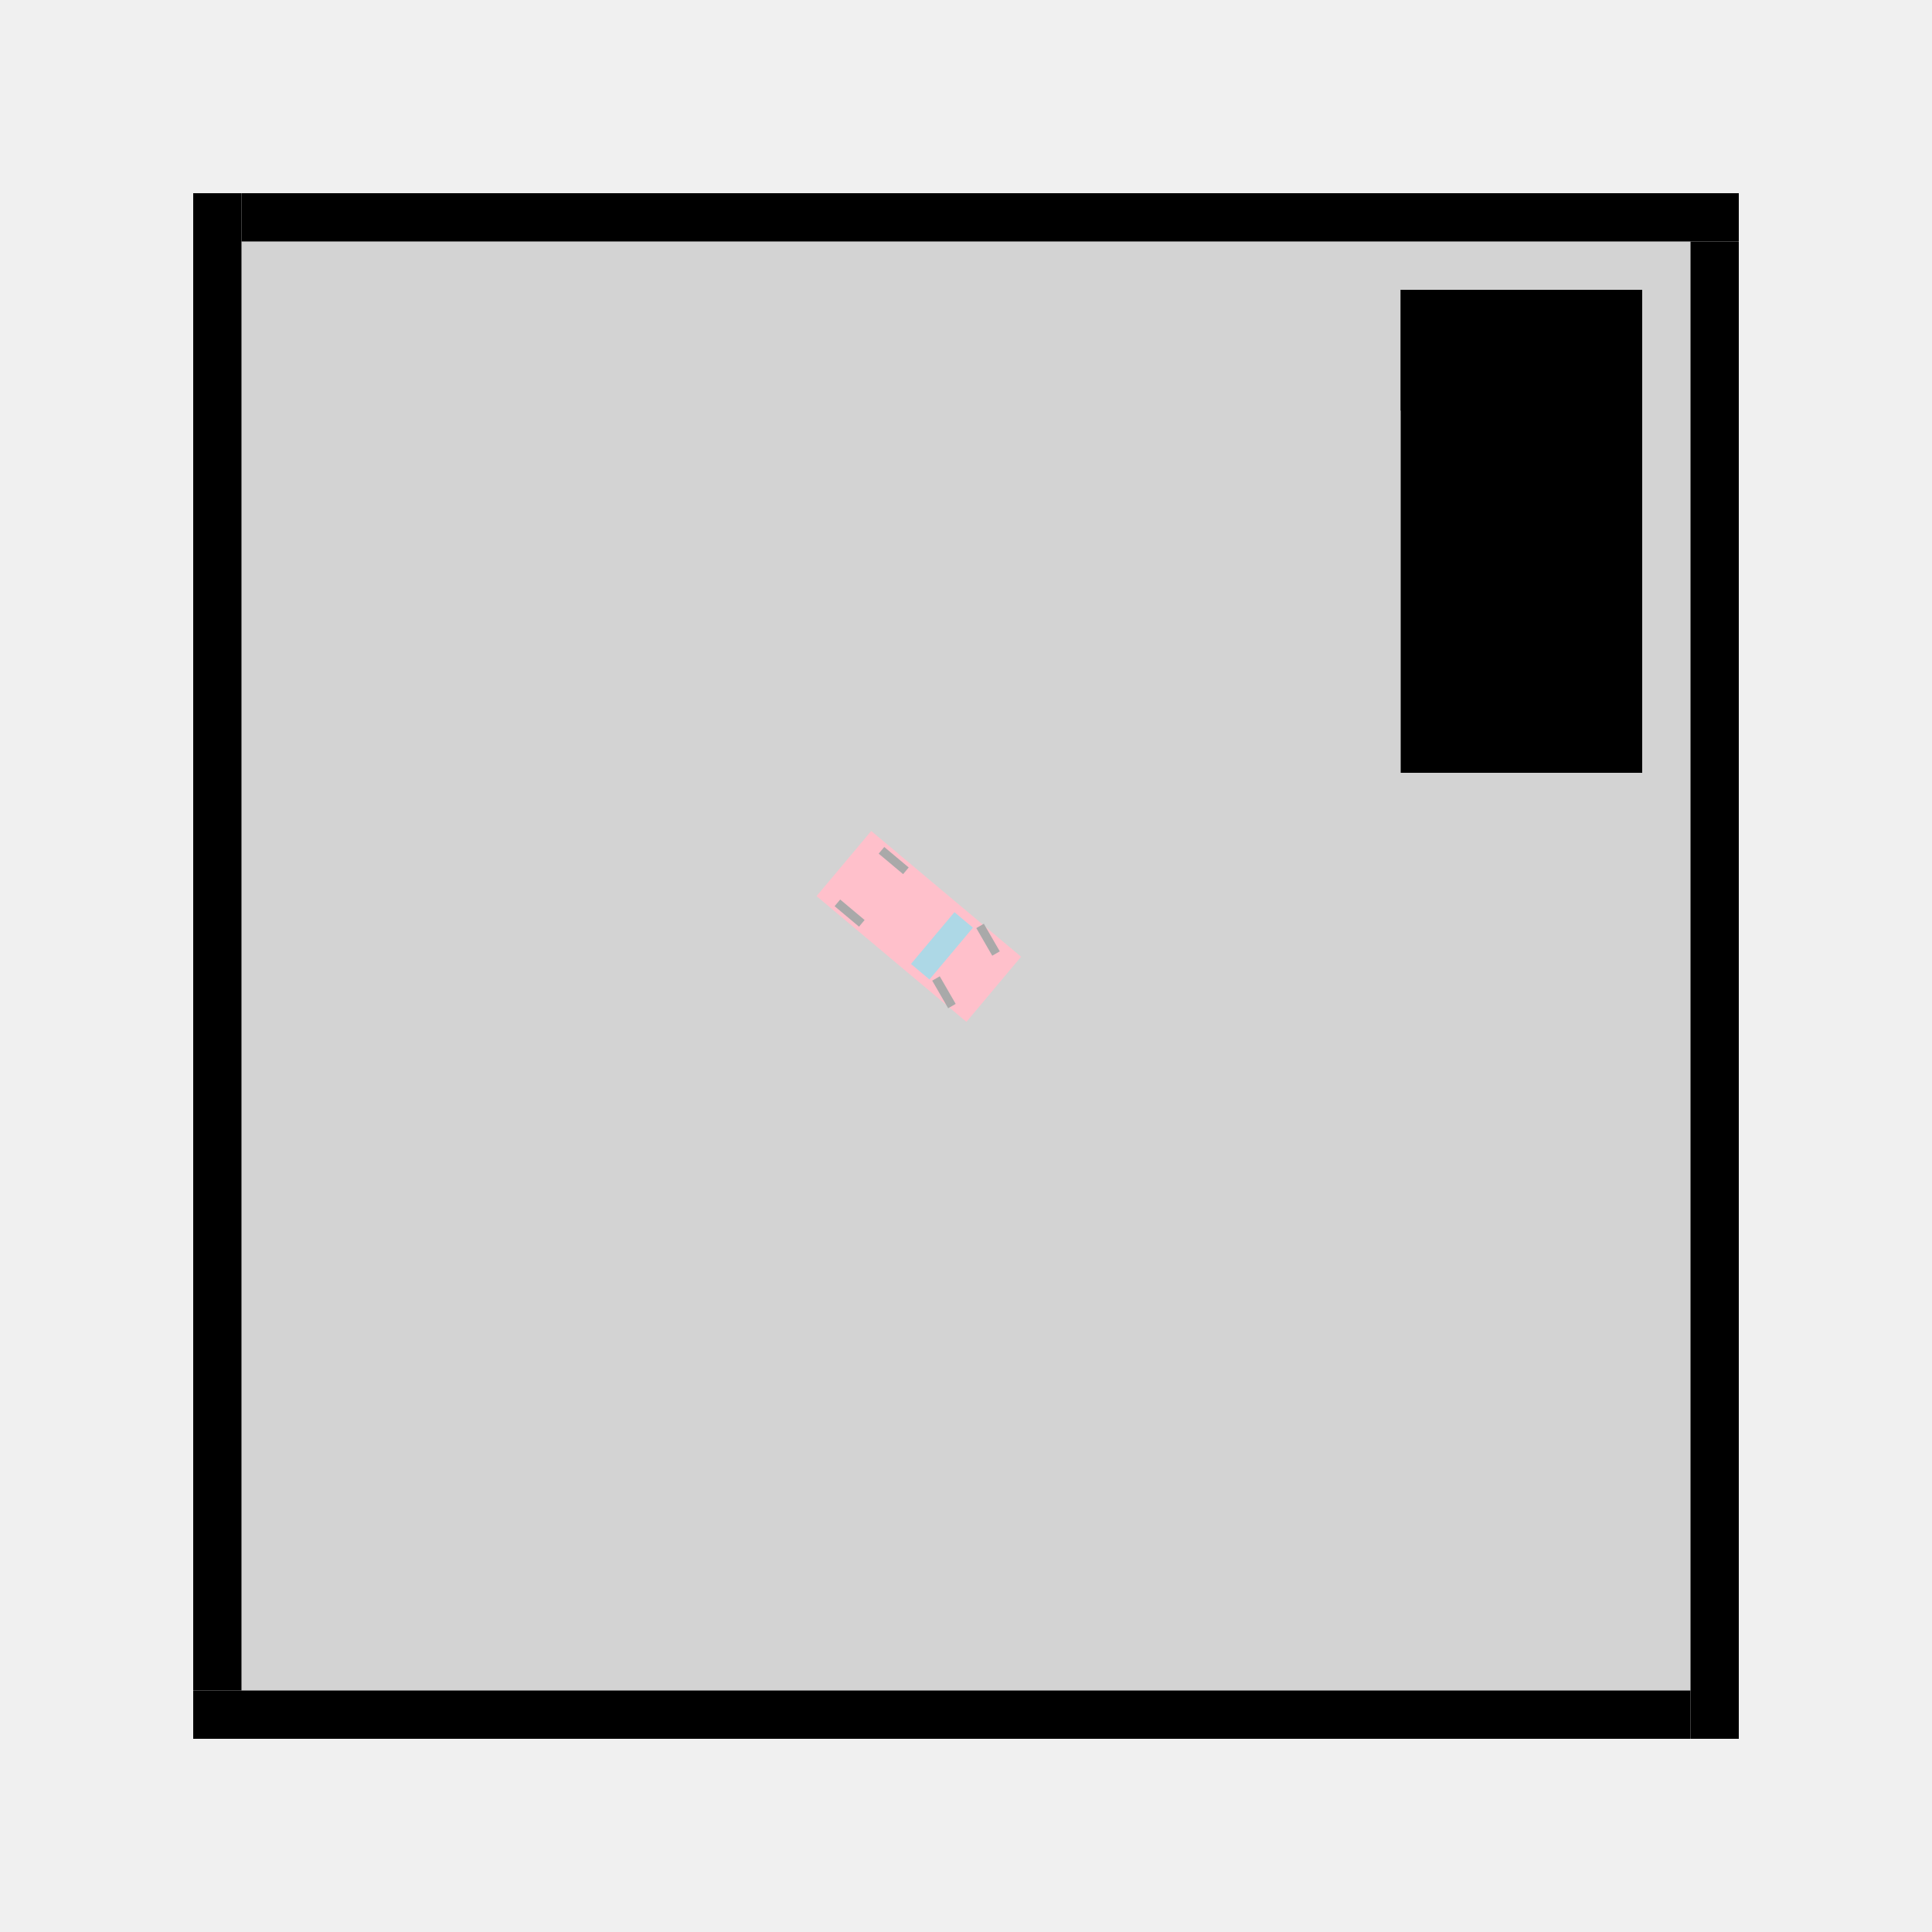
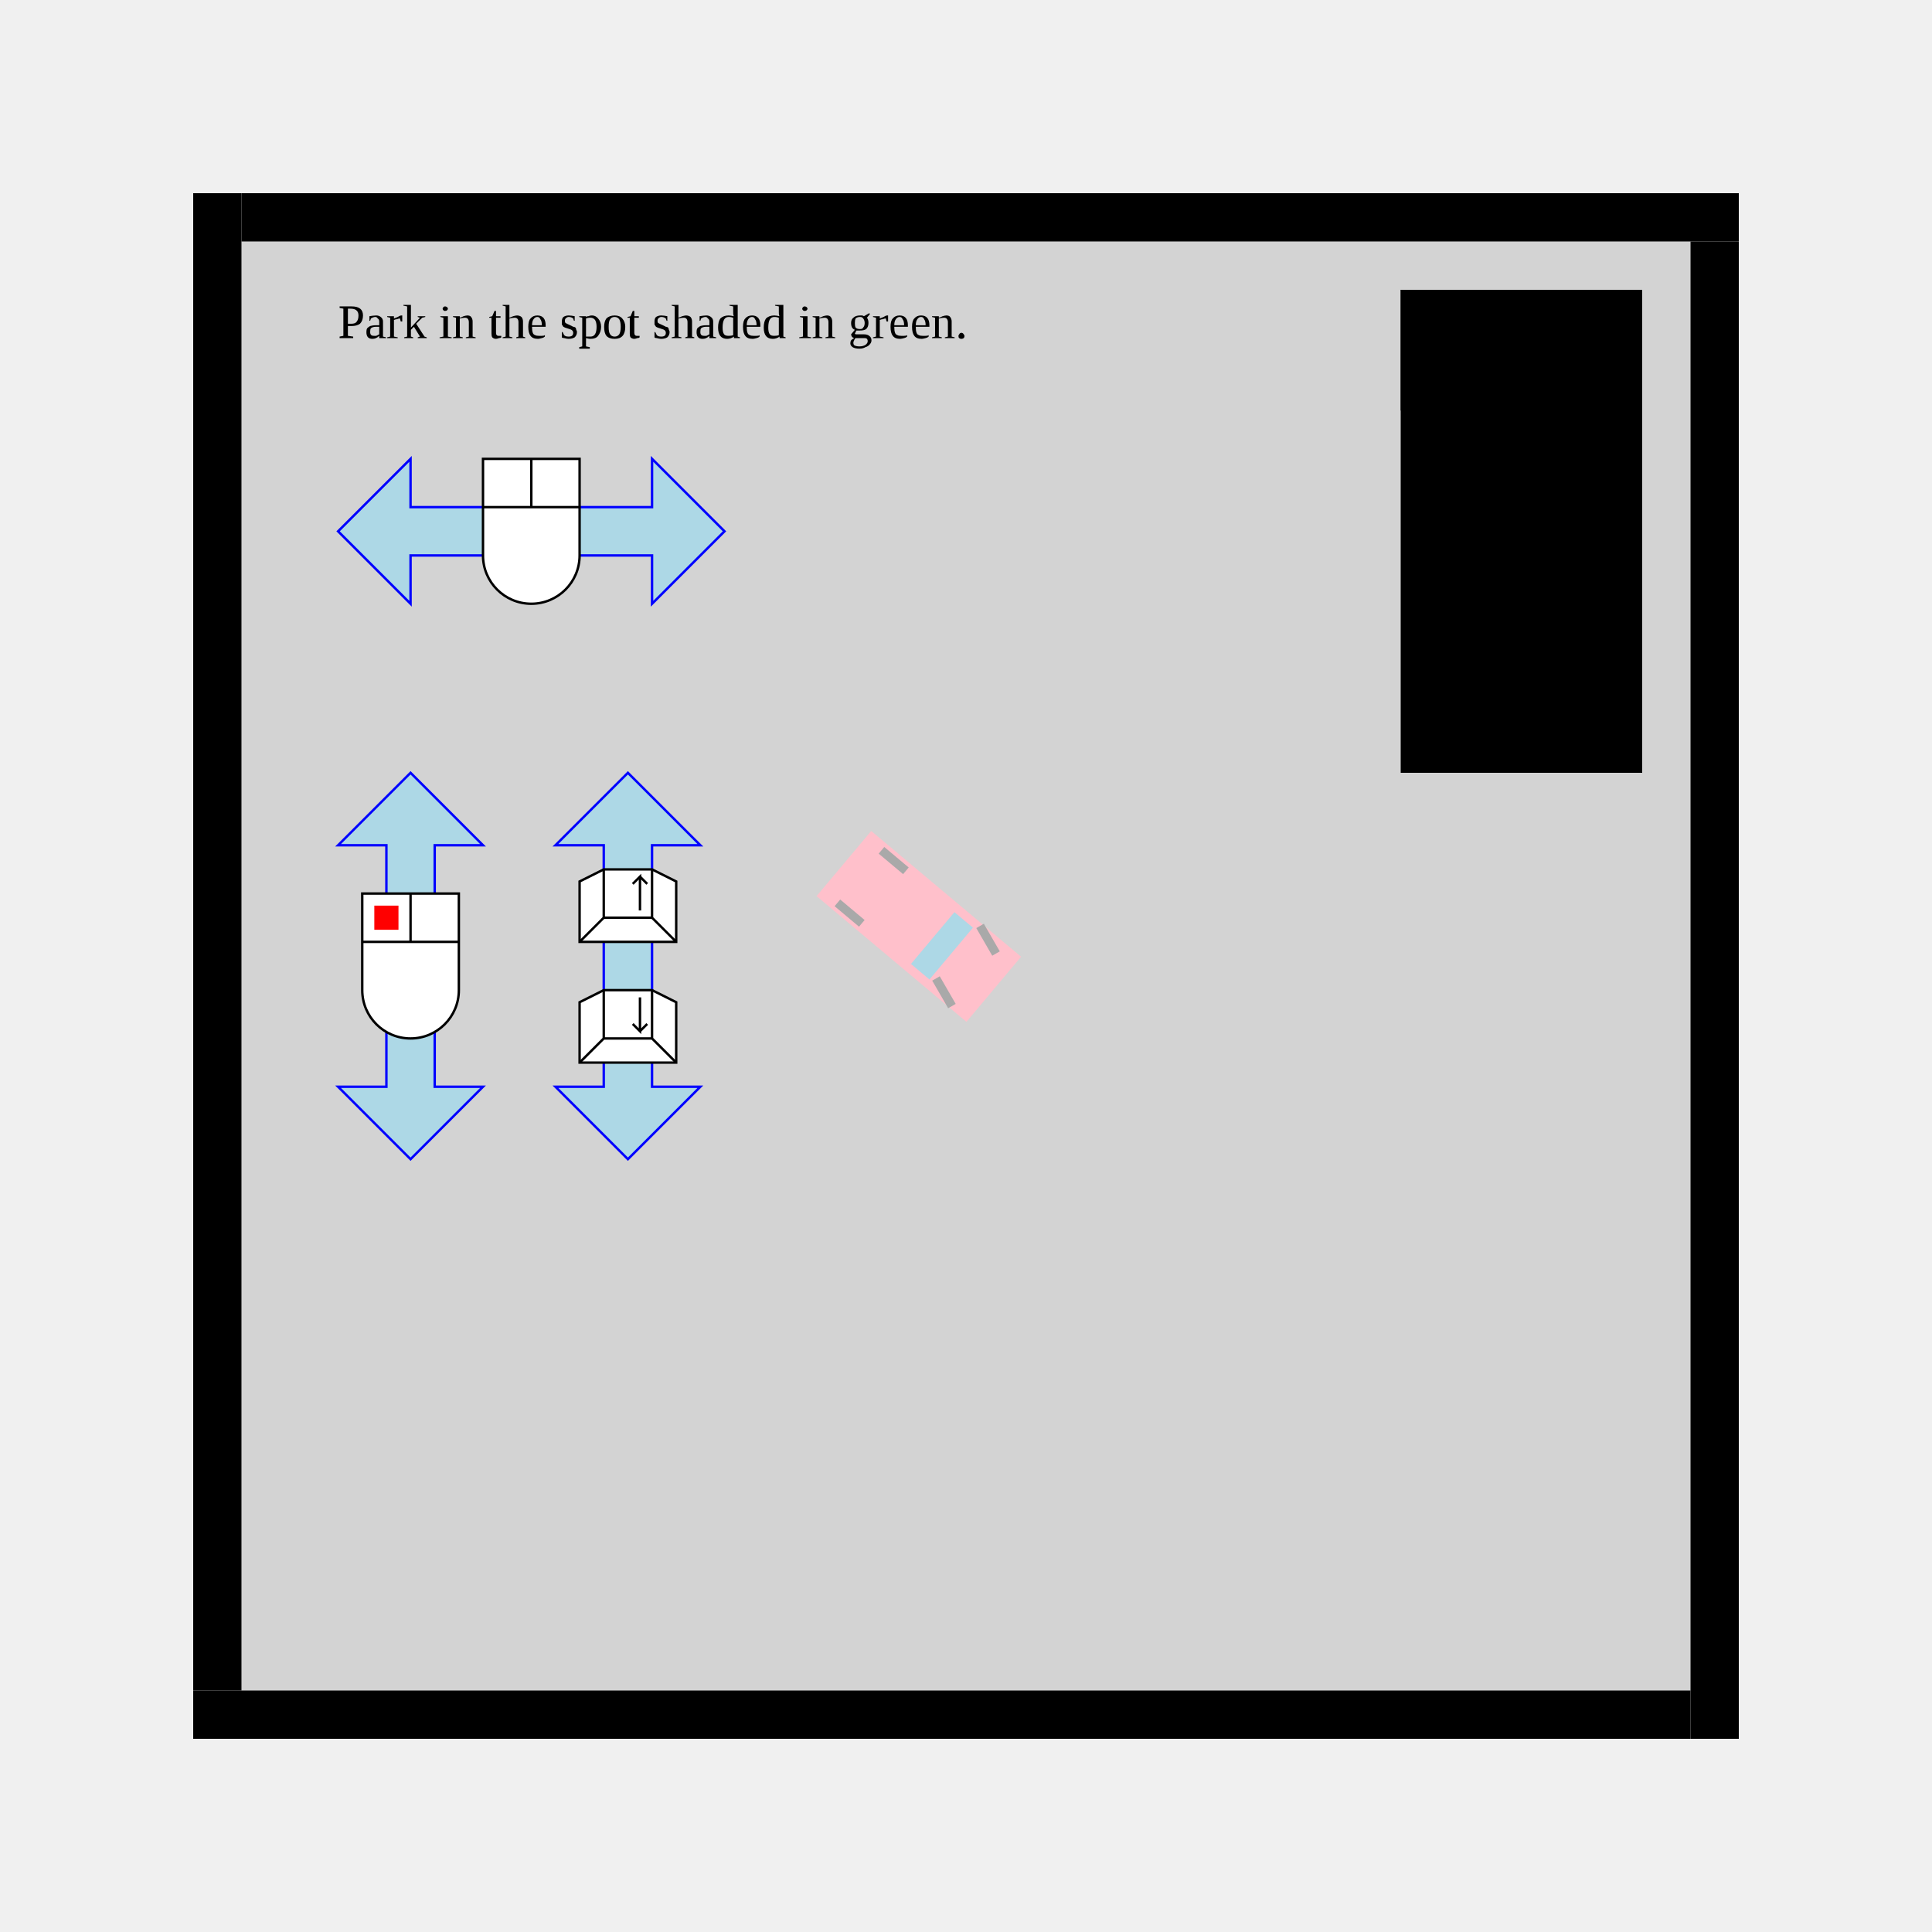
<svg xmlns="http://www.w3.org/2000/svg" xmlns:html="http://www.w3.org/1999/xhtml" xmlns:xlink="http://www.w3.org/1999/xlink" viewBox="0 0 40 40">
  <html:link rel="stylesheet" href="car.css" type="text/css" />
  <defs>
    <rect id="wheel" x="-0.33" y="-0.09" width="0.66" height="0.18" fill="darkgrey" />
    <g id="frontwheel" transform="rotate(20)">
      <use xlink:href="#wheel" />
    </g>
    <pattern id="diagonalHatch" width="0.5" height="0.5" patternTransform="rotate(45 0 0)" patternUnits="userSpaceOnUse">
      <rect x="0" y="0" width="0.5" height="0.5" />
      <line x1="0" y1="0" x2="0" y2="0.5" />
    </pattern>
  </defs>
  <rect x="5" y="5" width="30" height="30" fill="lightgrey" />
  <g id="obstacles">
    <rect class="wall" x="5" y="4" width="31" height="1" />
    <rect class="wall" x="35" y="5" width="1" height="31" />
    <rect class="wall" x="4" y="35" width="31" height="1" />
    <rect class="wall" x="4" y="4" width="1" height="31" />
    <rect x="29.6" y="11.4" width="3.8" height="1.8" fill="blue" />
  </g>
  <g id="targets">
    <rect class="target" x="29" y="6" width="5" height="2.5" />
  </g>
  <path d="M29,6 34,6 34,8.5 29,8.5 34,8.5, 34,11 29,11 34,11 34,13.5 29,13.5 34,13.5 34,16 29,16" class="paint" />
+   <text x="7" y="7" font-size="1">Park in the spot shaded in green.</text>
+   <g transform="translate(11,11)scale(0.5)">
+     <path d="M8,0 5,3 5,1 -5,1 -5,3 -8,0 -5,-3 -5,-1 5,-1 5,-3 Z" fill="lightblue" stroke-width="0.1" stroke="blue" />
+     <path d="M2,-3 -2,-3 -2,1 A2 2 0 0 0 2,1 Z M2,-1 -2,-1 M0,-1 0,-3" fill="white" stroke-width="0.1" stroke="black" />
+   </g>
+   <g transform="translate(8.5,20)scale(0.5)">
+     <path d="M8,0 5,3 5,1 -5,1 -5,3 -8,0 -5,-3 -5,-1 5,-1 5,-3 Z" fill="lightblue" stroke-width="0.1" stroke="blue" transform="rotate(90)" />
+     <path d="M2,-3 -2,-3 -2,1 A2 2 0 0 0 2,1 Z M2,-1 -2,-1 M0,-1 0,-3" fill="white" stroke-width="0.1" stroke="black" />
+     <path d="M-1.5,-2.5 -1.5,-1.5 -0.5,-1.5 -0.5,-2.5Z" fill="red" />
+   </g>
+   <g transform="translate(13,20)scale(0.5)">
+     <path d="M8,0 5,3 5,1 -5,1 -5,3 -8,0 -5,-3 -5,-1 5,-1 5,-3 Z" fill="lightblue" stroke-width="0.1" stroke="blue" transform="rotate(90)" />
+     <g transform="translate(0,-3)">
+       <path d="M1,-1 -1,-1 -2,-0.5 -2,2 2,2 2,-0.5Z" fill="white" stroke-width="0.1" stroke="black" />
+       <path d="M1,-1 1,1 -1,1 -1,-1 M1,1 2,2 M-1,1 -2,2 M0.5,0.7 0.5,-0.7 0.2,-0.4 0.5,-0.7 0.8,-0.4" fill="none" stroke-width="0.1" stroke="black" />
+     </g>
+     <g transform="translate(0,2)">
+       <path d="M1,-1 -1,-1 -2,-0.5 -2,2 2,2 2,-0.5Z" fill="white" stroke-width="0.1" stroke="black" />
+       <path d="M1,-1 1,1 -1,1 -1,-1 M1,1 2,2 M-1,1 -2,2 M0.5,-0.7 0.5,0.7 0.2,0.4 0.5,0.7 0.8,0.4" fill="none" stroke-width="0.1" stroke="black" />
+     </g>
+   </g>
  <g id="car" transform="translate(20,20)rotate(40)">
    <rect x="-3.30" y="-0.88" width="4.05" height="1.76" fill="pink" />
    <rect x="-0.90" y="-0.70" width="0.50" height="1.40" fill="lightblue" />
    <use xlink:href="#wheel" transform="translate(-2.55, -0.71)" />
    <use xlink:href="#wheel" transform="translate(-2.55,  0.71)" />
    <use xlink:href="#frontwheel" transform="translate(0, -0.71)" />
    <use xlink:href="#frontwheel" transform="translate(0,  0.71)" />
    <path d="" stroke="red" stroke-width="0.1" fill="none" id="debug2" />
  </g>
  <path d="" stroke="red" stroke-width="0.1" fill="none" id="debug" />
</svg>
